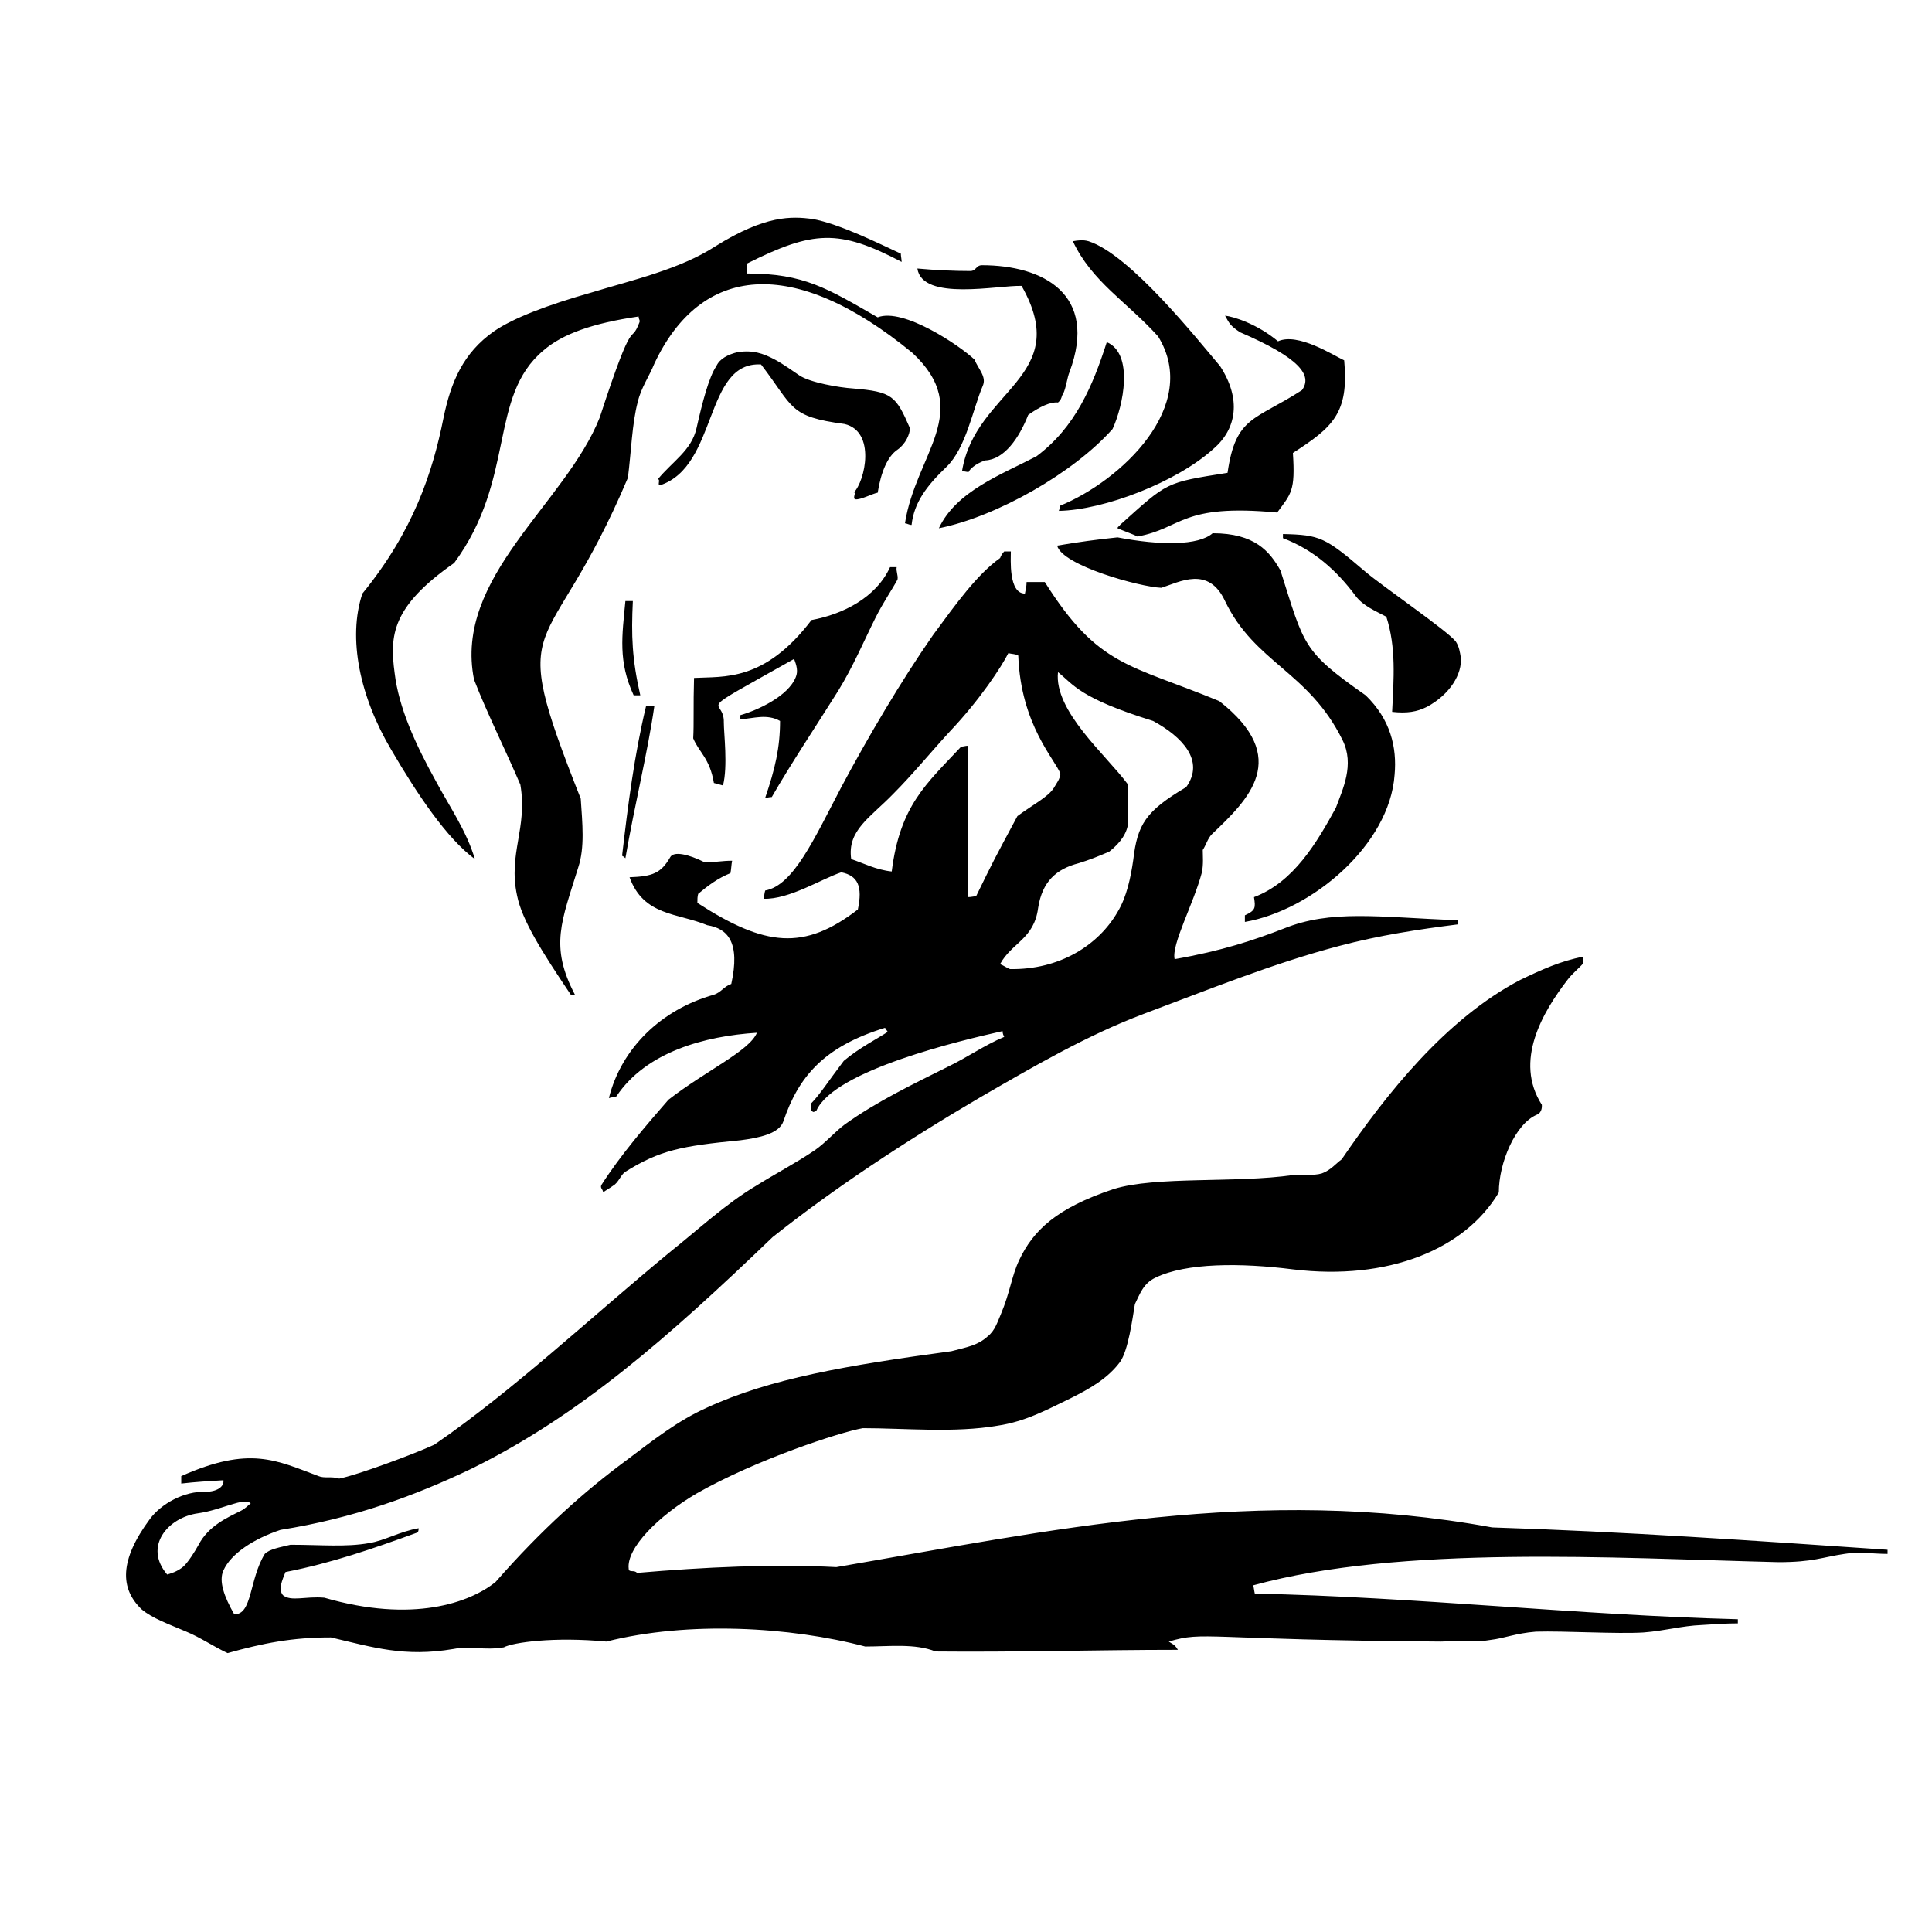
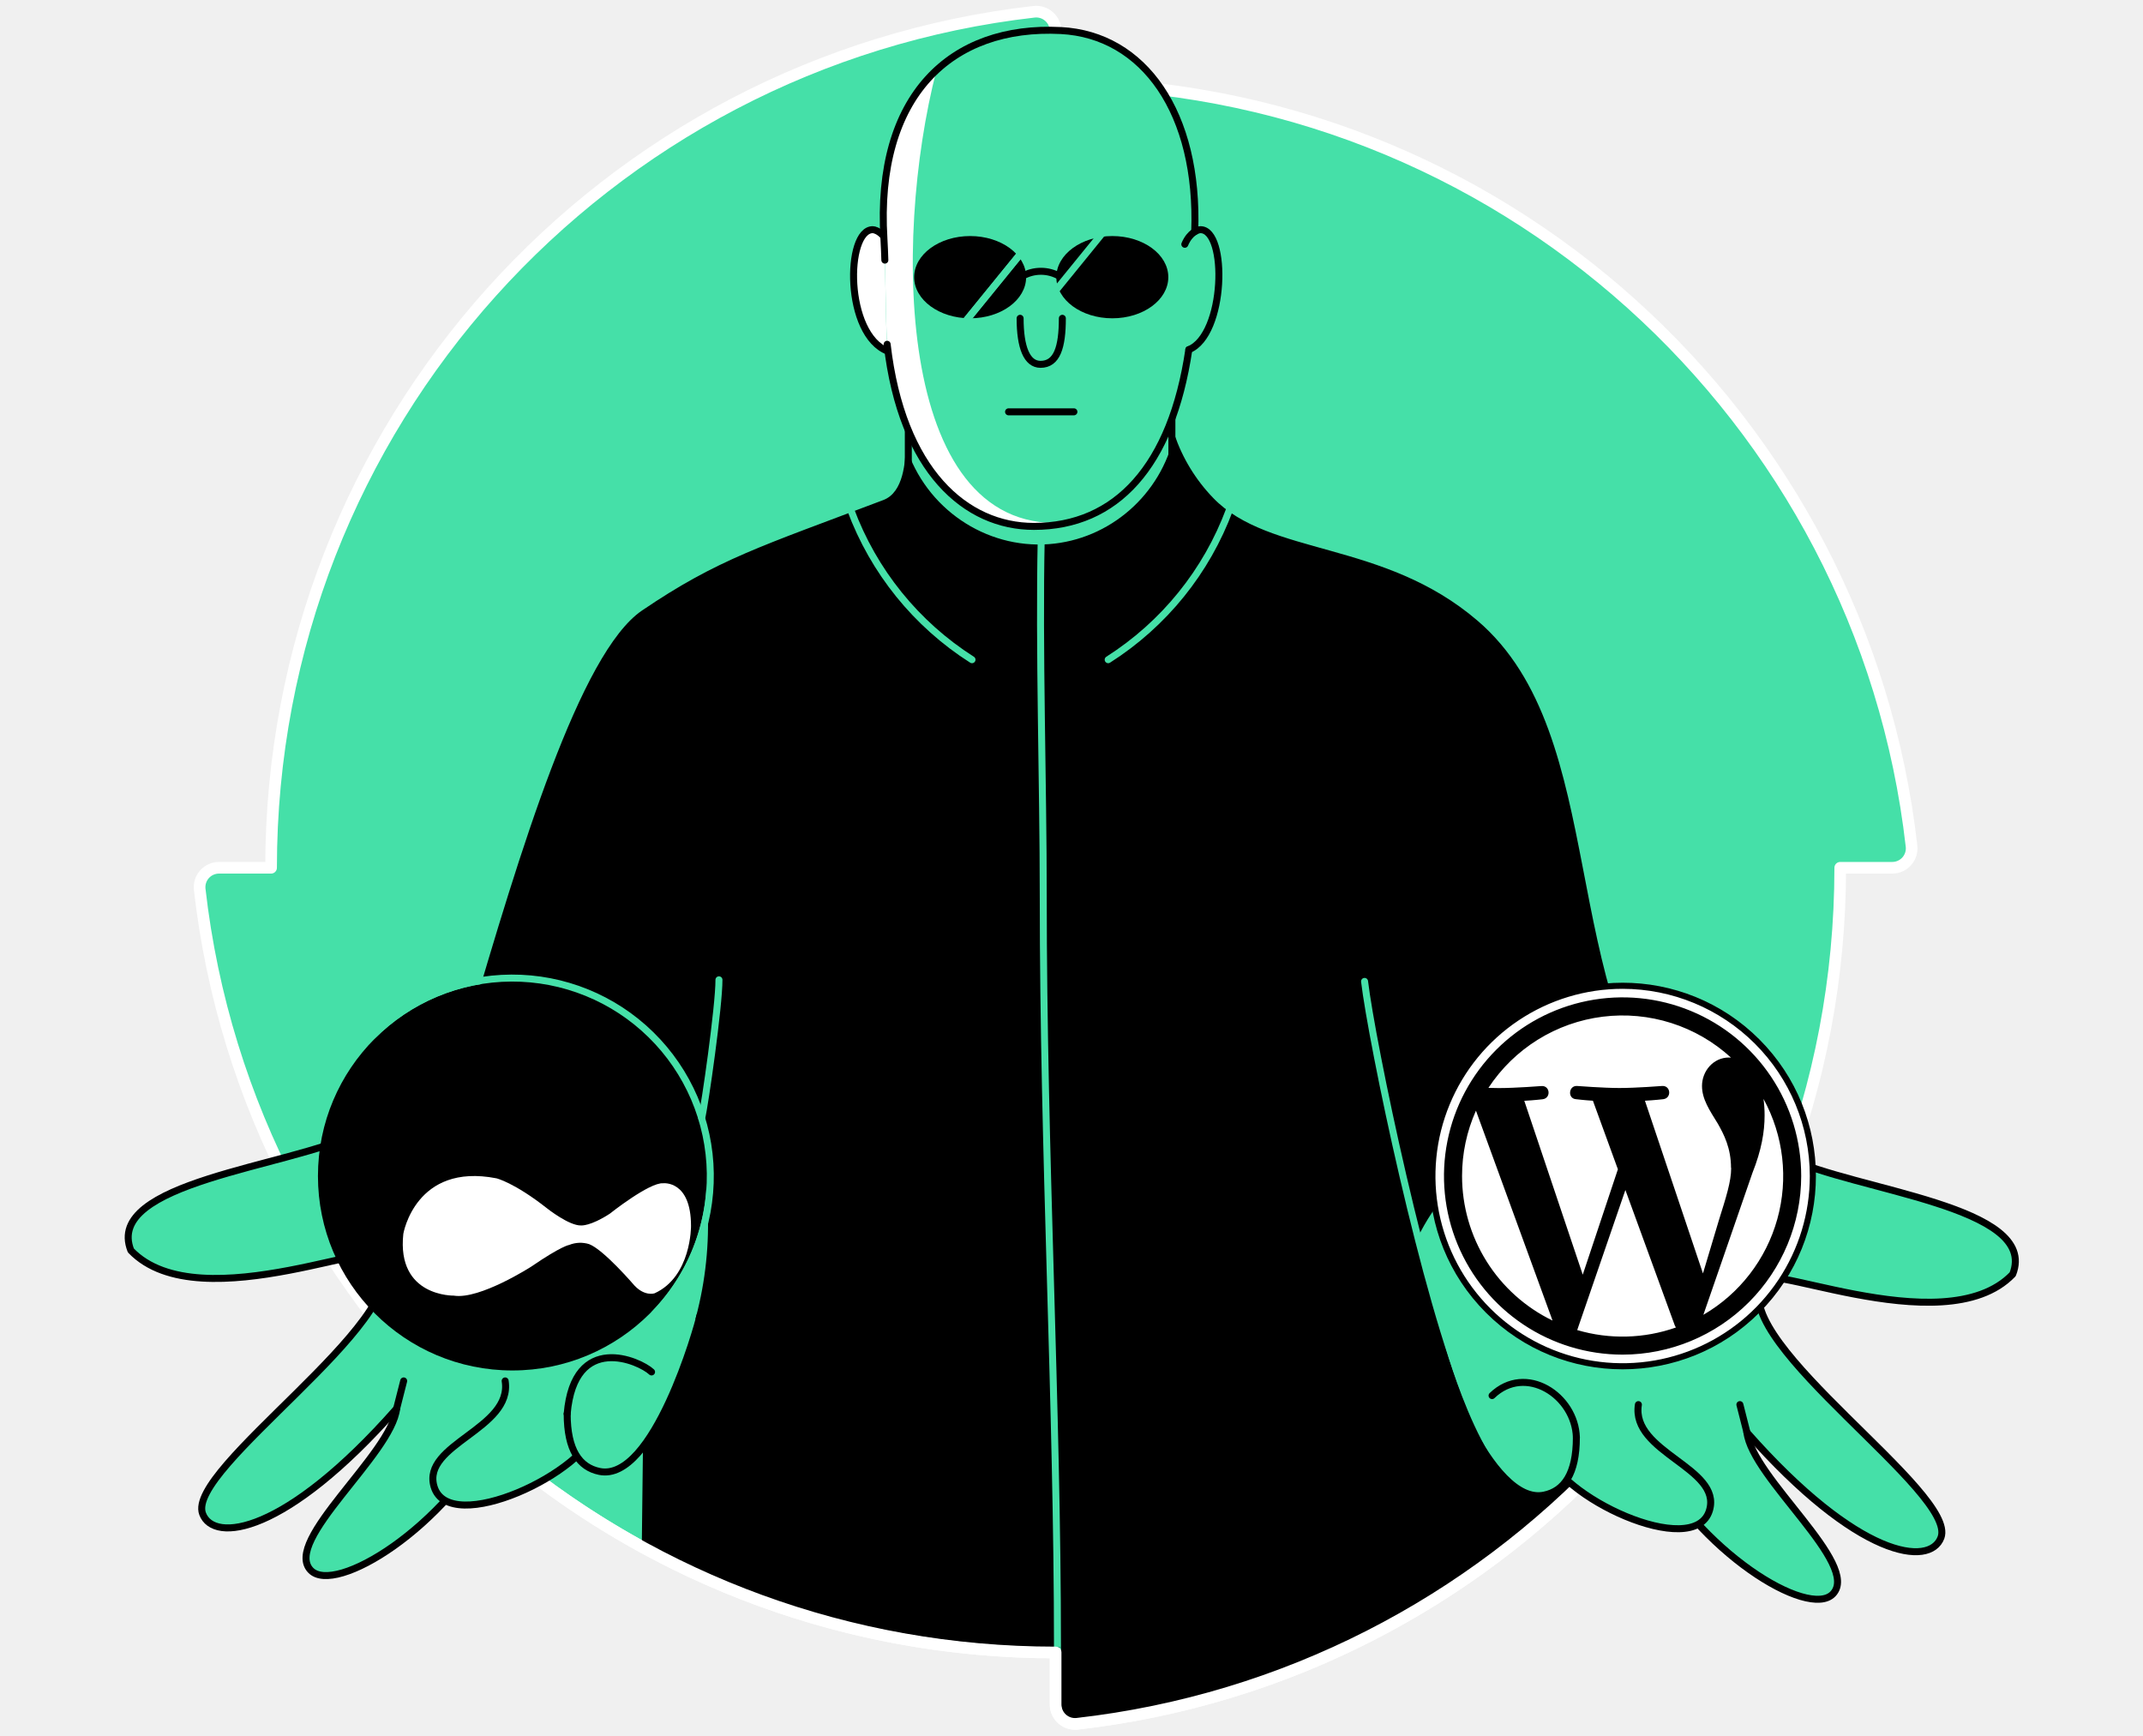
- <svg xmlns="http://www.w3.org/2000/svg" width="2500" height="2500" viewBox="0 0 192.756 192.756">
-   <g fill-rule="evenodd" clip-rule="evenodd">
-     <path fill="#fff" d="M0 0h192.756v192.756H0V0z" />
-     <path d="M124.203 91.982v-.66c1.074-.495 1.074-.743.908-1.815 3.961-1.485 6.271-5.447 8.17-8.912.66-1.816 1.898-4.291.66-6.767-3.383-6.849-8.748-7.674-11.719-13.863-1.65-3.548-4.537-1.898-6.354-1.32-2.145-.083-9.902-2.228-10.396-4.208a89.716 89.716 0 0 1 6.023-.825c4.291.825 8.086.825 9.49-.413 4.207 0 5.693 1.815 6.766 3.713 2.393 7.509 2.146 8.004 8.5 12.46 2.477 2.393 3.137 5.199 2.889 7.922-.495 7.014-8.251 13.533-14.937 14.688zM22.704 164.931c-1.403-.66-2.724-1.568-4.126-2.146-1.733-.743-3.384-1.32-4.456-2.228-2.146-2.063-2.229-4.869.825-8.995 1.155-1.568 3.466-2.806 5.529-2.724 1.155 0 1.898-.495 1.815-1.155-1.402.083-2.806.165-4.208.33v-.742c6.85-3.054 9.49-1.568 13.699 0 .578.247 1.32 0 2.063.247 1.733-.33 7.344-2.393 9.49-3.383 7.922-5.447 15.514-12.626 23.519-19.228 2.806-2.229 5.529-4.786 8.582-6.602 1.98-1.238 4.044-2.311 5.859-3.549 1.073-.742 1.981-1.815 2.971-2.558 3.219-2.311 6.85-4.044 10.315-5.776 1.898-.908 3.632-2.146 5.61-2.972-.082-.164-.164-.33-.164-.577-4.043.908-16.751 3.879-18.567 7.922-.165 0-.248.33-.495 0-.083-.082 0-.495-.083-.66.908-.907 1.733-2.228 3.301-4.291 1.568-1.32 3.384-2.228 4.374-2.888 0-.083-.248-.33-.248-.413-6.189 1.898-8.664 4.951-10.149 9.325-.413 1.237-2.394 1.65-4.292 1.897-5.941.578-8.004.99-11.47 3.136-.495.33-.66 1.073-1.238 1.403-.33.247-.661.412-.99.66 0-.33-.331-.413-.165-.743 1.898-2.971 4.456-5.941 6.684-8.499 3.713-2.889 8.087-4.869 8.83-6.685-5.199.33-11.058 1.898-14.028 6.354-.248.082-.495.082-.743.165 1.237-4.951 5.199-8.83 10.48-10.315.743-.248.991-.825 1.733-1.073.908-4.126-.33-5.528-2.393-5.858-2.971-1.238-6.354-.908-7.757-4.786 2.311-.083 3.136-.413 4.044-1.98.33-.66 1.815-.33 3.466.495.99 0 1.733-.165 2.723-.165-.083.413-.083.825-.165 1.238-1.238.495-2.228 1.238-3.218 2.063-.083.248-.083.577-.083.908 6.767 4.374 10.645 4.786 16.009.66.495-2.311 0-3.383-1.65-3.713-1.981.66-5.199 2.723-7.757 2.641.083-.33.083-.578.165-.825 2.806-.495 4.869-5.116 7.592-10.315 2.64-4.951 5.941-10.562 9.16-15.184 2.311-3.136 4.373-6.024 6.684-7.674.084-.248.248-.496.412-.66h.66c0 .743-.246 4.208 1.404 4.208.082-.413.164-.743.164-1.155h1.816c5.363 8.5 8.416 8.169 17.412 11.883 7.262 5.694 2.887 9.82-.744 13.286-.412.413-.576 1.073-.906 1.568 0 .578.082 1.402-.084 2.228-.824 3.136-3.053 7.179-2.723 8.665 4.703-.825 7.922-1.898 10.893-3.053 4.705-1.898 9.326-1.155 17.33-.825v.413c-3.879.495-7.758 1.073-11.801 2.146-6.602 1.733-13.285 4.456-19.475 6.766-5.693 2.146-11.059 5.282-16.34 8.335-7.591 4.456-14.688 9.16-20.712 13.946-10.48 10.067-19.31 17.824-30.038 23.105-5.694 2.724-11.8 4.951-19.062 6.106-2.724.908-4.951 2.394-5.694 4.044-.495 1.072.083 2.641 1.073 4.373 1.815.083 1.485-3.465 3.053-6.023.495-.495 1.568-.66 2.558-.908 3.053 0 5.529.248 7.839-.165 1.568-.247 3.053-1.155 4.951-1.485 0 .083 0 .248-.083.413-4.539 1.65-8.582 3.053-13.203 3.961-.33.825-.743 1.732-.248 2.311.825.66 2.229.082 4.126.247 8.83 2.559 14.523.495 17.082-1.567 4.704-5.364 8.912-9.077 13.039-12.131 2.641-1.98 5.116-3.961 8.087-5.281 6.271-2.888 13.946-4.208 24.344-5.611 1.568-.412 2.642-.577 3.63-1.485.744-.578.992-1.485 1.322-2.229.906-2.145 1.072-3.795 1.814-5.363 1.402-2.971 3.713-5.199 9.408-7.097 4.207-1.32 12.213-.578 17.906-1.403.99-.082 2.062.083 2.889-.165.908-.33 1.402-.99 1.98-1.402 4.455-6.52 10.396-14.028 17.824-17.907 2.062-.99 4.043-1.898 6.271-2.311-.082.413.082.33 0 .66-.412.495-1.072.99-1.568 1.65-2.475 3.219-5.363 8.087-2.559 12.461 0 .082.084.742-.494.99-2.146.907-3.797 4.786-3.797 7.757-3.383 5.693-11.057 8.829-20.547 7.675-5.199-.66-10.645-.66-13.699.824-1.236.578-1.566 1.65-2.062 2.641-.248 1.486-.66 4.621-1.484 5.777-1.238 1.65-2.971 2.641-4.951 3.631-2.229 1.072-4.457 2.311-7.262 2.723-4.292.742-9.326.248-13.452.248-2.311.412-10.646 3.136-16.587 6.519-3.796 2.229-7.014 5.446-6.767 7.51 0 .412.578.082.825.412 6.684-.577 13.616-.907 19.887-.577 21.208-3.631 42.003-8.252 65.438-3.961 13.039.412 26.16 1.32 39.445 2.229v.412c-1.484 0-2.889-.248-4.291 0-2.229.33-3.135.825-6.602.825-16.504-.413-37.629-1.733-52.4 2.311.082.247.082.495.164.825 16.01.33 32.184 2.146 48.193 2.558v.413c-1.156 0-2.393.082-3.631.165-1.98.082-3.631.577-5.777.742-2.641.165-7.922-.165-10.727-.082-2.064.165-3.137.66-4.539.825-1.32.247-3.053.082-4.951.165-23.85-.165-23.52-1.073-27.15 0 .33.247.578.247.908.825-8.004 0-16.256.248-24.178.165-2.063-.825-4.622-.495-7.015-.495-7.509-1.98-17.659-2.559-25.829-.495-5.198-.495-9.325.082-10.232.577-1.898.33-3.383-.164-5.034.165-4.869.826-8.004-.165-12.213-1.155-3.877-.004-6.765.574-10.313 1.565zm-6.025-7.84c-2.393-2.806.083-5.693 3.053-6.106 2.394-.33 4.622-1.65 5.282-.99-.248.165-.495.495-.991.743-1.32.66-3.218 1.485-4.208 3.383-.413.743-.991 1.65-1.485 2.146-.66.577-1.403.742-1.651.824zm79.88-67.584V74.405c-.247 0-.412.083-.66.083-3.465 3.713-6.106 5.859-6.931 12.46-1.568-.165-2.806-.825-4.044-1.237-.412-2.889 1.898-4.126 4.208-6.52 1.898-1.898 3.714-4.126 5.612-6.189 3.053-3.218 5.199-6.519 5.859-7.839.246.083.824.083.99.248.248 6.932 3.713 10.397 4.209 11.8-.084.578-.33.825-.662 1.403-.576.907-2.062 1.65-3.631 2.806-2.393 4.456-2.393 4.456-4.125 8.004-.247 0-.494.083-.825.083zm4.209 7.18c-.246-.083-.742-.413-.99-.495 1.156-2.146 3.385-2.476 3.797-5.612.412-2.641 1.814-3.878 4.043-4.457 1.072-.33 1.898-.66 3.053-1.155 1.156-.908 1.816-1.898 1.898-2.971 0-1.238 0-2.641-.082-3.796-2.146-2.888-7.346-7.262-6.932-11.14 1.568 1.238 2.062 2.558 9.49 4.869 2.887 1.568 5.197 3.961 3.301 6.602-4.045 2.394-4.869 3.714-5.281 7.262-.248 1.733-.66 3.714-1.568 5.199-1.899 3.3-5.778 5.776-10.729 5.694zM56.95 99.244c-2.889-4.291-4.869-7.427-5.364-9.902-.907-4.209 1.073-6.684.33-11.058-1.485-3.465-3.383-7.262-4.621-10.48-2.063-10.232 9.16-17.577 12.543-26.159 3.549-10.893 2.971-6.932 3.961-9.49.083-.248-.083-.248-.083-.578-4.539.66-7.592 1.733-9.49 3.383-5.528 4.622-2.723 12.791-8.912 21.208-6.271 4.374-6.437 7.262-5.941 10.975.413 3.466 2.063 7.097 4.126 10.811 1.32 2.475 3.054 4.951 3.878 7.757-2.806-2.063-5.776-6.52-8.334-10.893-3.136-5.282-4.374-11.141-2.888-15.597 5.116-6.271 7.014-12.131 8.087-17.494.742-3.631 1.98-6.52 5.033-8.665 1.898-1.32 5.364-2.641 9.737-3.878 4.044-1.238 8.83-2.311 12.378-4.621 5.034-3.136 7.592-2.971 9.655-2.723 2.724.495 6.685 2.476 8.83 3.466 0 .248.082.578.082.825-6.271-3.301-8.829-3.136-15.431.165-.083.33 0 .66 0 .99 5.694 0 8.004 1.485 13.039 4.374 2.558-.99 8.169 2.806 9.654 4.208.414.99 1.238 1.733.826 2.641-.99 2.311-1.65 6.189-3.631 8.087-1.98 1.898-3.218 3.549-3.465 5.776-.248 0-.495-.165-.66-.165 1.073-6.931 6.931-11.223.743-16.999-11.966-9.82-21.125-8.747-25.747 1.073-.495 1.238-1.32 2.393-1.65 3.796-.578 2.146-.66 5.034-.99 7.592-8.087 19.145-12.378 12.625-4.704 32.018.165 2.476.412 4.869-.248 6.85-1.65 5.363-2.888 7.839-.33 12.708l-.413-.001zm39.032-52.235c1.321-8.17 11.141-9.325 5.942-18.485-2.311-.083-9.903 1.568-10.398-1.733 1.815.165 3.631.248 5.281.248.578 0 .578-.578 1.156-.578 6.105 0 11.635 2.888 8.746 10.645-.246.578-.33 1.568-.66 2.228-.164.165-.082.495-.494.825-.742-.083-1.816.413-2.971 1.238-.908 2.311-2.395 4.456-4.291 4.539-.99.33-1.569.908-1.651 1.155-.247 0-.413-.082-.66-.082zm-10.81 2.145c1.155-1.156 2.228-6.107-.908-6.85-5.611-.743-5.034-1.65-8.334-5.941-5.694-.33-4.291 10.15-10.067 12.048-.33.083.083-.66-.248-.577 1.485-1.815 3.383-2.889 3.878-5.117.578-2.558 1.238-5.116 1.98-6.189.33-.743 1.155-1.155 2.146-1.403.743-.083 1.568-.165 2.806.33 1.155.495 1.733.908 3.301 1.981 1.073.742 4.044 1.237 5.364 1.32 3.961.33 4.291.743 5.694 3.961 0 .578-.412 1.568-1.237 2.146-.99.66-1.651 2.228-1.98 4.291-.495.082-1.733.742-2.229.66-.332-.082.163-.825-.166-.66zm20.465 1.815c.082-.165.082-.33.082-.495 6.107-2.476 14.111-9.985 9.82-16.917-3.135-3.466-6.602-5.446-8.5-9.49.496-.083.99-.165 1.568 0 4.127 1.32 10.811 9.737 13.121 12.46 2.145 3.301 1.65 6.271-.66 8.252-3.63 3.302-10.892 6.108-15.431 6.19zm-11.966 1.734c1.733-3.713 6.272-5.364 9.737-7.179 3.879-2.889 5.611-7.015 7.016-11.388 2.723 1.155 1.65 6.354.576 8.665-3.877 4.373-11.553 8.746-17.329 9.902zm19.806.825c-.248-.165-1.65-.661-1.98-.825 0-.165.248-.248.248-.331 4.785-4.291 4.455-4.208 10.727-5.198.826-5.694 2.723-5.199 7.428-8.252 1.072-1.485-.248-3.219-6.189-5.777-.99-.66-1.072-.908-1.486-1.65.826.083 3.219.825 5.281 2.558 1.98-.908 5.529 1.403 6.604 1.898.494 5.281-1.156 6.684-5.117 9.242.248 3.796-.166 4.043-1.568 5.942-9.657-.908-9.409 1.568-13.948 2.393zM63.221 69.372c-1.568-3.383-1.155-5.941-.825-9.407h.743c-.165 3.466-.083 5.776.743 9.407h-.661zm75.672 1.65c.164-3.301.412-6.437-.578-9.49-1.072-.578-2.311-1.073-3.053-2.063-1.898-2.558-4.209-4.621-7.262-5.777v-.412c3.713.083 4.209.33 8.17 3.713 1.732 1.485 8.252 5.941 9.076 7.014.33.495.414 1.073.496 1.568.164 1.65-1.072 3.713-3.383 4.951-.99.496-1.98.662-3.466.496zm-62.551 8.582c.991-2.888 1.485-5.034 1.485-7.674-1.32-.742-2.64-.248-3.961-.165v-.413c1.733-.495 4.786-1.898 5.529-3.796.248-.578.083-1.155-.165-1.815-10.562 5.941-6.932 3.631-7.014 6.354 0 1.073.412 4.374-.083 6.271-.248-.083-.66-.165-.908-.248-.413-2.475-1.485-3.053-2.063-4.456.083-1.403 0-3.301.083-6.024 2.971-.165 7.014.413 11.718-5.776 3.136-.578 6.437-2.229 7.839-5.281h.66c-.083.413.166.825.083 1.238-.578 1.073-1.403 2.228-2.228 3.878-1.073 2.146-2.229 4.869-3.714 7.262-2.228 3.548-4.704 7.262-6.602 10.562-.247 0-.494.083-.659.083zm-13.946 6.024c-.083-.083-.165-.166-.33-.248.578-5.034 1.238-10.15 2.393-14.937h.825c-.66 4.622-1.98 9.904-2.888 15.185z" />
-   </g>
+ <svg xmlns="http://www.w3.org/2000/svg" width="368" height="298" viewBox="0 0 368 298" fill="none">
+   <path d="M181.274 14.266V5.345C181.275 4.878 181.178 4.416 180.99 3.988C180.801 3.56 180.524 3.177 180.178 2.864C179.832 2.55 179.423 2.312 178.979 2.166C178.535 2.021 178.065 1.97 177.6 2.017C103.84 10.39 46.55 73 46.55 149H37.616C37.148 148.998 36.684 149.095 36.256 149.285C35.828 149.474 35.445 149.752 35.131 150.099C34.817 150.447 34.58 150.857 34.436 151.302C34.291 151.747 34.242 152.218 34.291 152.684C42.664 226.44 105.271 283.737 181.274 283.737V292.657C181.273 293.125 181.37 293.588 181.56 294.016C181.749 294.443 182.026 294.826 182.373 295.14C182.72 295.453 183.13 295.69 183.574 295.835C184.019 295.981 184.489 296.03 184.954 295.982C258.714 287.609 316.008 224.999 316.008 149H324.928C325.396 149.002 325.86 148.905 326.288 148.716C326.716 148.527 327.1 148.25 327.414 147.903C327.728 147.555 327.965 147.146 328.11 146.701C328.256 146.255 328.305 145.785 328.256 145.319C319.884 71.563 257.273 14.266 181.274 14.266" fill="#45E0A8" />
+   <path d="M181.274 14.266V5.345C181.275 4.878 181.178 4.416 180.99 3.988C180.801 3.56 180.524 3.177 180.178 2.864C179.832 2.55 179.423 2.312 178.979 2.166C178.535 2.021 178.065 1.97 177.6 2.017C103.84 10.39 46.55 73 46.55 149H37.616C37.148 148.998 36.684 149.095 36.256 149.285C35.828 149.474 35.445 149.752 35.131 150.099C34.817 150.447 34.58 150.857 34.436 151.302C34.291 151.747 34.242 152.218 34.291 152.684C42.664 226.44 105.271 283.737 181.274 283.737V292.657C181.273 293.125 181.37 293.588 181.56 294.016C181.749 294.443 182.026 294.826 182.373 295.14C182.72 295.453 183.13 295.69 183.574 295.835C184.019 295.981 184.489 296.03 184.954 295.982C258.714 287.609 316.008 224.999 316.008 149H324.928C325.396 149.002 325.86 148.905 326.288 148.716C326.716 148.527 327.1 148.25 327.414 147.903C327.728 147.555 327.965 147.146 328.11 146.701C328.256 146.255 328.305 145.785 328.256 145.319C319.884 71.563 257.273 14.266 181.274 14.266" stroke="white" stroke-width="2" stroke-miterlimit="10" stroke-linejoin="round" />
+   <path d="M155.978 89.351V70.118L201.239 70.712V90.401L179.174 104.816L155.978 89.351Z" fill="#45E0A8" stroke="black" stroke-width="1.2" stroke-linecap="round" stroke-linejoin="round" />
+   <path d="M253.753 106.599C237.545 92.69 218.037 95.558 208.342 85.51C205.34 82.407 203.062 78.678 201.672 74.591C199.376 84.977 190.553 92.648 180.14 93.43C169.214 94.246 158.957 87.293 155.573 76.642C155.434 79.171 155.224 84.519 151.69 85.859C130.654 93.838 123.289 95.976 110.256 104.823C99.591 112.073 89.23 146.299 80.508 176.134C89.896 200.331 101.05 222.219 110.434 246.412L110.221 264.602C131.523 276.488 156.068 282.865 182.198 282.865V292.26C182.198 294.238 183.091 295.284 185.059 295.051C223 291 248.5 277.5 272.5 253L289.194 195.234C267.007 170.291 276.82 126.397 253.753 106.599Z" fill="black" />
+   <path d="M178.8 92.522C178.392 111.336 179.149 134.515 179.149 153.856C179.149 198.161 181.591 241.207 181.591 282.858" stroke="#45E0A8" stroke-width="1.2" stroke-miterlimit="10" />
+   <path d="M166.915 113.273C157.329 107.176 150.003 98.109 146.056 87.457" stroke="#45E0A8" stroke-width="1.2" stroke-linecap="round" stroke-linejoin="round" />
+   <path d="M190.299 113.273C199.885 107.177 207.21 98.11 211.154 87.457" stroke="#45E0A8" stroke-width="1.2" stroke-linecap="round" stroke-linejoin="round" />
+   <path d="M61.276 194.648C49.495 200.425 17.832 202.986 22.458 214.718C34.417 227.194 68.396 210.787 65.689 216.483C70.458 226.834 31.905 252.207 34.776 259.927C36.667 265.024 49.031 263.503 68.114 241.849C77.639 245.118 87.819 246.009 97.767 244.445C103.871 243.455 109.789 241.539 115.315 238.762C121.253 227.145 123.418 213.963 121.507 201.057L91.505 187.8L61.276 194.648Z" fill="#45E0A8" />
+   <path d="M69.321 237.112L68.114 241.849C67.245 249.705 48.514 264.546 53.346 269.612C58.115 274.614 82.438 258.657 88.445 237.112" fill="#45E0A8" />
+   <path d="M99.637 235.57C100.125 235.158 103.125 232.716 107.176 233.333C108.928 233.611 110.563 234.387 111.885 235.57" fill="#45E0A8" />
+   <path d="M115.318 238.762C121.257 227.145 123.422 213.963 121.51 201.057L91.508 187.8L61.29 194.638C49.509 200.415 17.846 202.976 22.472 214.708C34.431 227.183 68.41 210.776 65.703 216.473C70.472 226.824 31.919 252.196 34.79 259.917C36.681 265.014 49.045 263.493 68.127 241.839" stroke="black" stroke-width="1.2" stroke-linecap="round" stroke-linejoin="round" />
+   <path d="M69.321 237.112L68.114 241.849C67.245 249.705 48.514 264.546 53.346 269.612C57.501 273.969 76.49 262.425 85.288 245.135" stroke="black" stroke-width="1.2" stroke-linecap="round" stroke-linejoin="round" />
+   <path d="M276 250.183C252.631 275.101 220.729 291.921 184.954 295.982C184.489 296.031 184.019 295.981 183.574 295.835C183.13 295.69 182.72 295.453 182.373 295.14C182.026 294.826 181.749 294.443 181.56 294.016C181.37 293.588 181.273 293.125 181.274 292.657V283.737C145.652 283.737 112.974 271.151 87.442 250.183" stroke="white" stroke-width="2" stroke-miterlimit="10" stroke-linejoin="round" />
+   <path d="M86.746 237.112C88.051 245.355 72.377 247.947 74.536 255.252C77.128 263.974 100.921 252.779 102.571 244.884" fill="#45E0A8" />
+   <path d="M86.746 237.112C88.051 245.355 72.377 247.947 74.536 255.252C77.128 263.974 100.921 252.779 102.571 244.884" stroke="black" stroke-width="1.2" stroke-linecap="round" stroke-linejoin="round" />
+   <path d="M97.397 242.756C97.397 248.997 99.518 251.942 102.933 252.65C112.231 254.572 119.825 227.752 120.181 225.955" fill="#45E0A8" />
+   <path d="M97.397 242.756C97.397 248.997 99.518 251.942 102.933 252.65C112.231 254.572 119.825 227.752 120.181 225.955" stroke="black" stroke-width="1.2" stroke-linecap="round" stroke-linejoin="round" />
+   <path d="M97.397 242.756C98.611 228.68 109.813 233.619 111.885 235.57" stroke="black" stroke-width="1.2" stroke-linecap="round" stroke-linejoin="round" />
+   <path d="M87.985 235.315C106.423 235.315 121.371 220.368 121.371 201.929C121.371 183.49 106.423 168.543 87.985 168.543C69.546 168.543 54.599 183.49 54.599 201.929C54.599 220.368 69.546 235.315 87.985 235.315Z" fill="black" />
+   <path d="M77.983 222.466C77.983 222.466 68.075 222.738 69.261 211.85C69.261 211.85 71.33 199.602 85.243 202.323C85.243 202.323 88.281 203.021 93.964 207.497C93.964 207.497 97.711 210.472 99.776 210.417C99.776 210.417 101.377 210.574 104.706 208.404C104.706 208.404 111.498 203.003 113.874 203.171C113.929 203.171 118.663 202.637 118.663 210.497C118.663 210.497 118.751 219.163 112.412 222.065C112.412 222.065 110.737 222.655 108.923 220.705C108.923 220.705 103.729 214.624 101.175 213.626C100.048 213.272 98.834 213.32 97.739 213.762C97.739 213.762 96.462 213.898 91.225 217.485C91.225 217.485 82.417 223.154 77.969 222.473L77.983 222.466Z" fill="white" />
+   <path d="M123.46 168.239C123.481 172.712 121.018 189.911 120.495 191.962" stroke="#45E0A8" stroke-width="1.2" stroke-linecap="round" stroke-linejoin="round" />
+   <path d="M234.325 168.511C235.532 178.74 244.648 223.032 252.389 241.186" stroke="#45E0A8" stroke-width="1.2" stroke-linecap="round" stroke-linejoin="round" />
+   <path d="M306.819 198.716C318.603 204.493 350.266 207.057 345.637 218.789C333.678 231.261 299.702 214.854 302.406 220.555C297.64 230.905 336.189 256.275 333.322 263.998C331.427 269.092 319.067 267.571 299.981 245.92C290.455 249.186 280.276 250.076 270.328 248.512C264.222 247.522 258.304 245.602 252.78 242.819C250.689 237.936 248.847 232.95 247.261 227.881C245.573 222.473 244.303 217.383 243.343 212.716C246.345 206.45 251.064 201.166 256.951 197.478C262.839 193.791 269.653 191.851 276.6 191.885L306.819 198.716Z" fill="#45E0A8" />
+   <path d="M298.777 241.179L299.981 245.92C300.853 253.773 319.58 268.617 314.752 273.683C309.979 278.685 285.657 262.725 279.649 241.179" fill="#45E0A8" />
+   <path d="M246.584 205.142L276.586 191.885L306.805 198.723C318.589 204.5 350.252 207.064 345.623 218.796C333.664 231.268 299.688 214.861 302.392 220.562C297.626 230.912 336.175 256.282 333.308 264.005C331.413 269.099 319.053 267.578 299.967 245.927" stroke="black" stroke-width="1.2" stroke-linecap="round" stroke-linejoin="round" />
+   <path d="M298.777 241.179L299.981 245.92C300.853 253.773 319.58 268.617 314.752 273.683C310.597 278.04 291.605 266.496 282.806 249.207" stroke="black" stroke-width="1.2" stroke-linecap="round" stroke-linejoin="round" />
+   <path d="M281.348 241.179C280.044 249.426 295.718 252.015 293.558 259.32C290.966 268.042 267.174 256.847 265.524 248.955" fill="#45E0A8" />
+   <path d="M281.348 241.179C280.044 249.426 295.718 252.015 293.558 259.32C290.966 268.042 267.174 256.847 265.524 248.955" stroke="black" stroke-width="1.2" stroke-linecap="round" stroke-linejoin="round" />
+   <path d="M270.698 246.824C270.698 253.069 268.577 256.013 265.161 256.718C255.864 258.643 248.269 231.819 247.917 230.023" fill="#45E0A8" />
+   <path d="M270.697 246.824C270.697 253.069 268.576 256.013 265.161 256.718C255.864 258.643 246.584 232.601 245.911 228.53" stroke="black" stroke-width="1.2" stroke-linecap="round" stroke-linejoin="round" />
+   <path d="M270.7 246.82C270.5 239.63 261.99 234.063 256.22 239.63" stroke="black" stroke-width="1.2" stroke-linecap="round" stroke-linejoin="round" />
+   <path d="M153.18 44.362C152.65 40.239 150.459 39.436 149.866 39.436C145.198 39.436 145.003 57.504 152.51 60.326" fill="white" />
+   <path d="M153.18 44.362C152.65 40.239 150.459 39.436 149.866 39.436C145.198 39.436 145.003 57.504 152.51 60.326" stroke="black" stroke-width="1.2" stroke-linecap="round" stroke-linejoin="round" />
+   <path d="M151.785 41.002C150.285 16.345 163.346 4.285 182.181 5.244C196.425 5.98 205.904 19.39 205.16 39.782C205.16 40.319 205.115 40.859 205.084 41.407C206.029 73.68 195.521 90.391 177.524 90.391C165.875 90.391 154.848 80.926 152.329 59.119C152.008 53.227 152.133 46.909 151.785 41.002Z" fill="#45E0A8" />
+   <path d="M160.806 12.071C154.45 17.964 150.972 27.623 151.792 41.002C152.141 46.909 152.008 53.212 152.343 59.143C154.855 80.951 165.889 90.415 177.538 90.415C179.628 90.421 181.711 90.171 183.74 89.669C153.979 92.707 153.18 41.686 160.806 12.071Z" fill="white" />
+   <path d="M151.948 44.666C151.911 43.433 151.859 42.213 151.792 41.006C150.284 16.345 163.346 4.285 182.181 5.244C196.425 5.98 205.903 19.39 205.16 39.782" stroke="black" stroke-width="1.2" stroke-linecap="round" stroke-linejoin="round" />
+   <path d="M204.149 60.036C201.173 80.092 191.663 90.387 177.538 90.387C165.889 90.387 154.862 80.923 152.343 59.115" stroke="black" stroke-width="1.2" stroke-linecap="round" stroke-linejoin="round" />
+   <path d="M203.458 41.944C204.323 39.9 205.701 39.436 206.151 39.436C210.819 39.436 210.442 57.514 204.149 60.036" stroke="black" stroke-width="1.2" stroke-linecap="round" stroke-linejoin="round" />
+   <path d="M175.176 54.653C175.176 59.614 176.32 62.559 178.682 62.559C181.508 62.559 182.429 59.614 182.429 54.653" stroke="black" stroke-width="1.2" stroke-linecap="round" stroke-linejoin="round" />
+   <path d="M173.191 70.712H184.414" stroke="black" stroke-width="1.2" stroke-linecap="round" stroke-linejoin="round" />
+   <path d="M191.011 54.653C196.321 54.653 200.625 51.492 200.625 47.593C200.625 43.693 196.321 40.532 191.011 40.532C185.701 40.532 181.396 43.693 181.396 47.593C181.396 51.492 185.701 54.653 191.011 54.653Z" fill="black" />
+   <path d="M166.594 54.653C171.904 54.653 176.208 51.492 176.208 47.593C176.208 43.693 171.904 40.532 166.594 40.532C161.284 40.532 156.979 43.693 156.979 47.593C156.979 51.492 161.284 54.653 166.594 54.653Z" fill="black" />
+   <path d="M175.507 47.456C176.49 46.883 177.608 46.58 178.746 46.58C179.885 46.58 181.002 46.883 181.985 47.456" stroke="black" stroke-width="1.2" stroke-linecap="round" stroke-linejoin="round" />
+   <path d="M176.85 41.606L163.639 57.846" stroke="#45E0A8" stroke-width="1.2" stroke-linecap="round" stroke-linejoin="round" />
+   <path d="M176.85 41.606L163.639 57.846" stroke="#45E0A8" stroke-width="1.2" stroke-linecap="round" stroke-linejoin="round" />
+   <path d="M191.011 37.929L177.803 54.172" stroke="#45E0A8" stroke-width="1.2" stroke-linecap="round" stroke-linejoin="round" />
+   <path d="M63.927 177.896C70.265 171.559 78.849 167.981 87.812 167.939C96.774 167.897 105.391 171.395 111.788 177.673C118.185 183.95 121.846 192.499 121.974 201.46C122.102 210.422 118.687 219.072 112.471 225.529" stroke="#45E0A8" stroke-width="1.2" stroke-linecap="round" stroke-linejoin="round" />
+   <path d="M286.048 233.354C303.394 229.26 314.136 211.88 310.042 194.535C305.948 177.189 288.568 166.447 271.223 170.541C253.877 174.635 243.135 192.015 247.229 209.36C251.323 226.706 268.703 237.448 286.048 233.354Z" fill="black" />
+   <path d="M301.685 224.973C314.413 212.246 314.413 191.611 301.685 178.883C288.958 166.156 268.323 166.156 255.595 178.883C242.868 191.611 242.868 212.246 255.595 224.973C268.323 237.701 288.958 237.701 301.685 224.973Z" stroke="black" stroke-width="1.2" stroke-linecap="round" stroke-linejoin="round" />
+   <path d="M251.067 201.929C251.067 207.107 252.524 212.181 255.271 216.57C258.019 220.959 261.947 224.486 266.605 226.747L253.453 190.706C251.876 194.237 251.063 198.062 251.067 201.929V201.929ZM297.253 200.533C297.253 197.125 296.028 194.767 294.982 192.928C293.586 190.657 292.271 188.742 292.271 186.464C292.271 183.928 294.193 181.58 296.904 181.58C297.026 181.58 297.141 181.58 297.253 181.601C294.31 178.903 290.815 176.878 287.012 175.664C283.208 174.45 279.187 174.077 275.225 174.571C271.263 175.064 267.456 176.413 264.066 178.523C260.677 180.633 257.787 183.455 255.595 186.792C256.241 186.813 256.851 186.827 257.368 186.827C260.253 186.827 264.718 186.478 264.718 186.478C266.204 186.391 266.379 188.571 264.893 188.749C264.893 188.749 263.399 188.927 261.753 189.014L271.793 218.87L277.828 200.771L273.537 189C272.055 188.913 270.645 188.738 270.645 188.738C269.163 188.651 269.334 186.38 270.82 186.467C270.82 186.467 275.376 186.816 278.083 186.816C280.968 186.816 285.434 186.467 285.434 186.467C286.92 186.38 287.094 188.561 285.611 188.738C285.611 188.738 284.111 188.913 282.472 189L292.435 218.653L295.188 209.461C296.377 205.648 297.281 202.909 297.281 200.547L297.253 200.533ZM279.112 204.336L270.841 228.38C276.395 230.015 282.323 229.861 287.785 227.94C287.709 227.819 287.644 227.692 287.59 227.56L279.119 204.34L279.112 204.336ZM302.835 188.697C302.96 189.637 303.022 190.584 303.02 191.533C303.02 194.324 302.496 197.463 300.926 201.409L292.505 225.76C298.716 222.146 303.272 216.251 305.202 209.33C307.133 202.408 306.286 195.007 302.842 188.7L302.835 188.697ZM278.641 169.785C272.284 169.785 266.069 171.67 260.783 175.202C255.496 178.734 251.376 183.755 248.944 189.629C246.511 195.502 245.874 201.966 247.115 208.201C248.356 214.437 251.417 220.164 255.913 224.659C260.409 229.155 266.137 232.216 272.372 233.456C278.608 234.696 285.071 234.059 290.945 231.625C296.818 229.192 301.838 225.071 305.37 219.785C308.901 214.498 310.786 208.283 310.785 201.925C310.775 193.404 307.385 185.234 301.359 179.209C295.333 173.183 287.163 169.794 278.641 169.785V169.785ZM278.641 232.597C272.575 232.599 266.644 230.801 261.599 227.432C256.554 224.062 252.622 219.272 250.299 213.668C247.977 208.063 247.368 201.896 248.551 195.946C249.733 189.996 252.654 184.53 256.943 180.24C261.233 175.949 266.698 173.027 272.648 171.843C278.598 170.659 284.765 171.266 290.37 173.588C295.975 175.909 300.766 179.84 304.136 184.884C307.507 189.928 309.306 195.859 309.306 201.925C309.299 210.057 306.066 217.853 300.317 223.603C294.568 229.353 286.772 232.588 278.641 232.597V232.597Z" fill="white" />
</svg>
